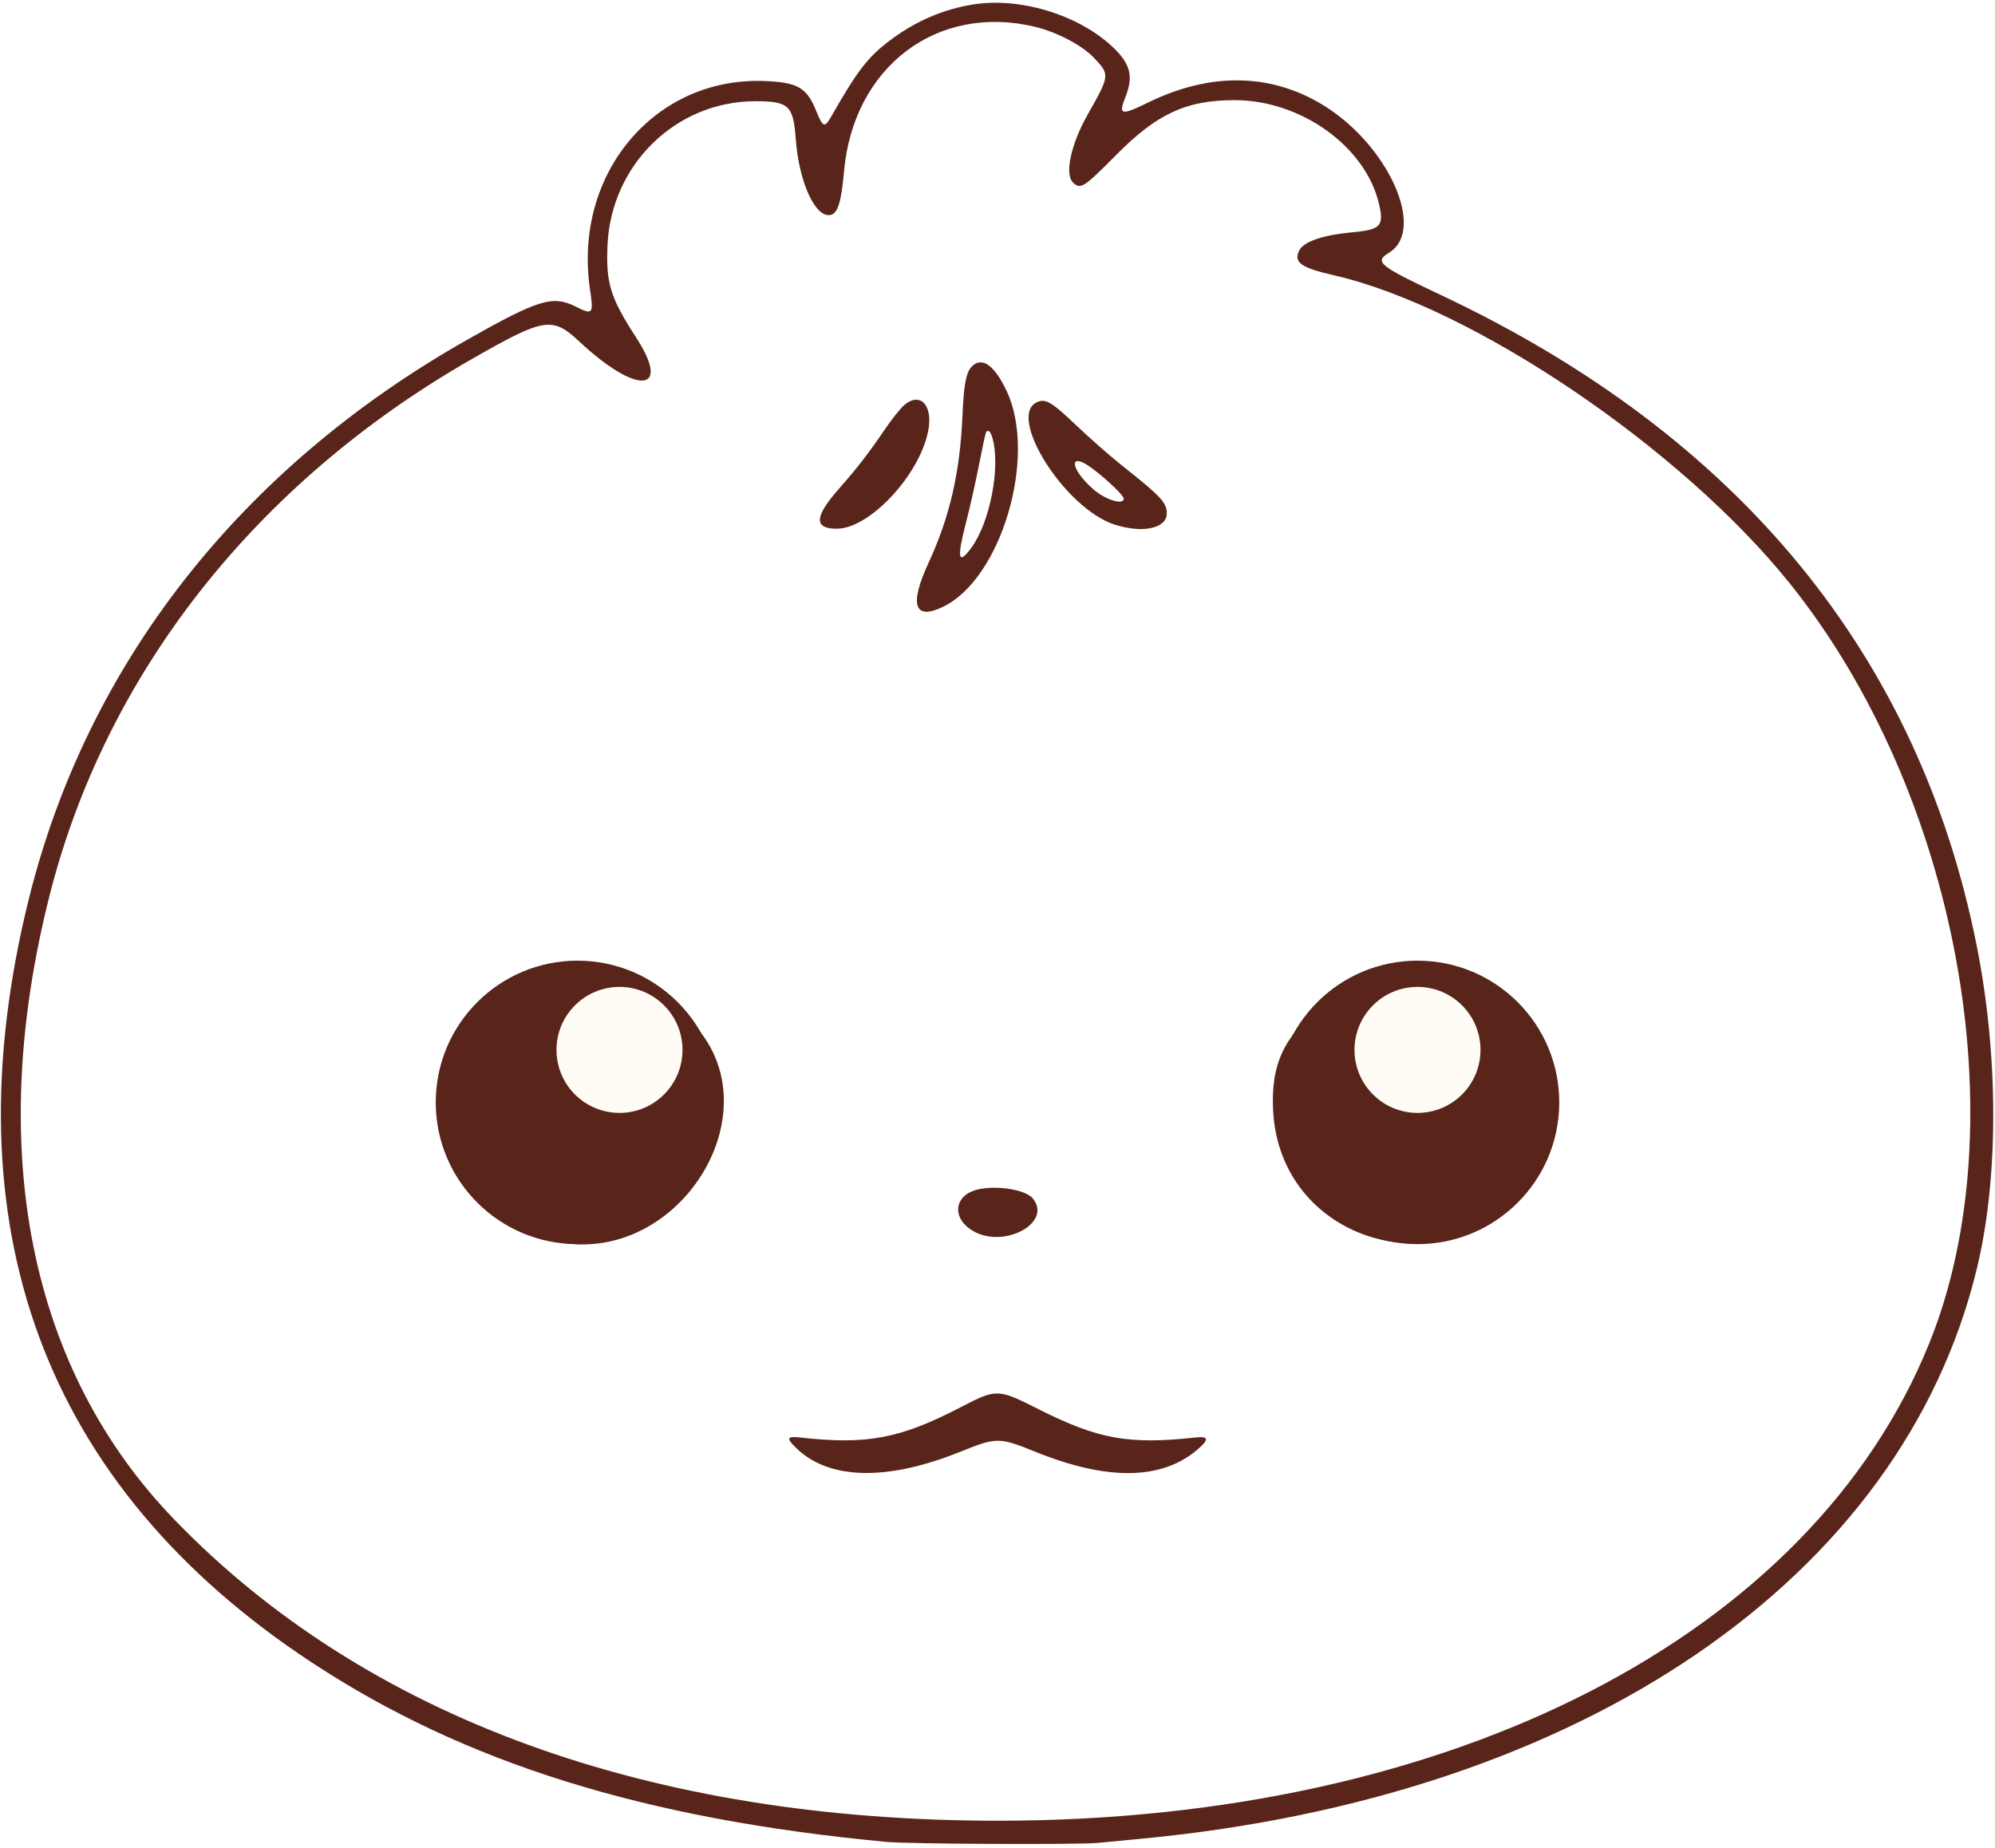
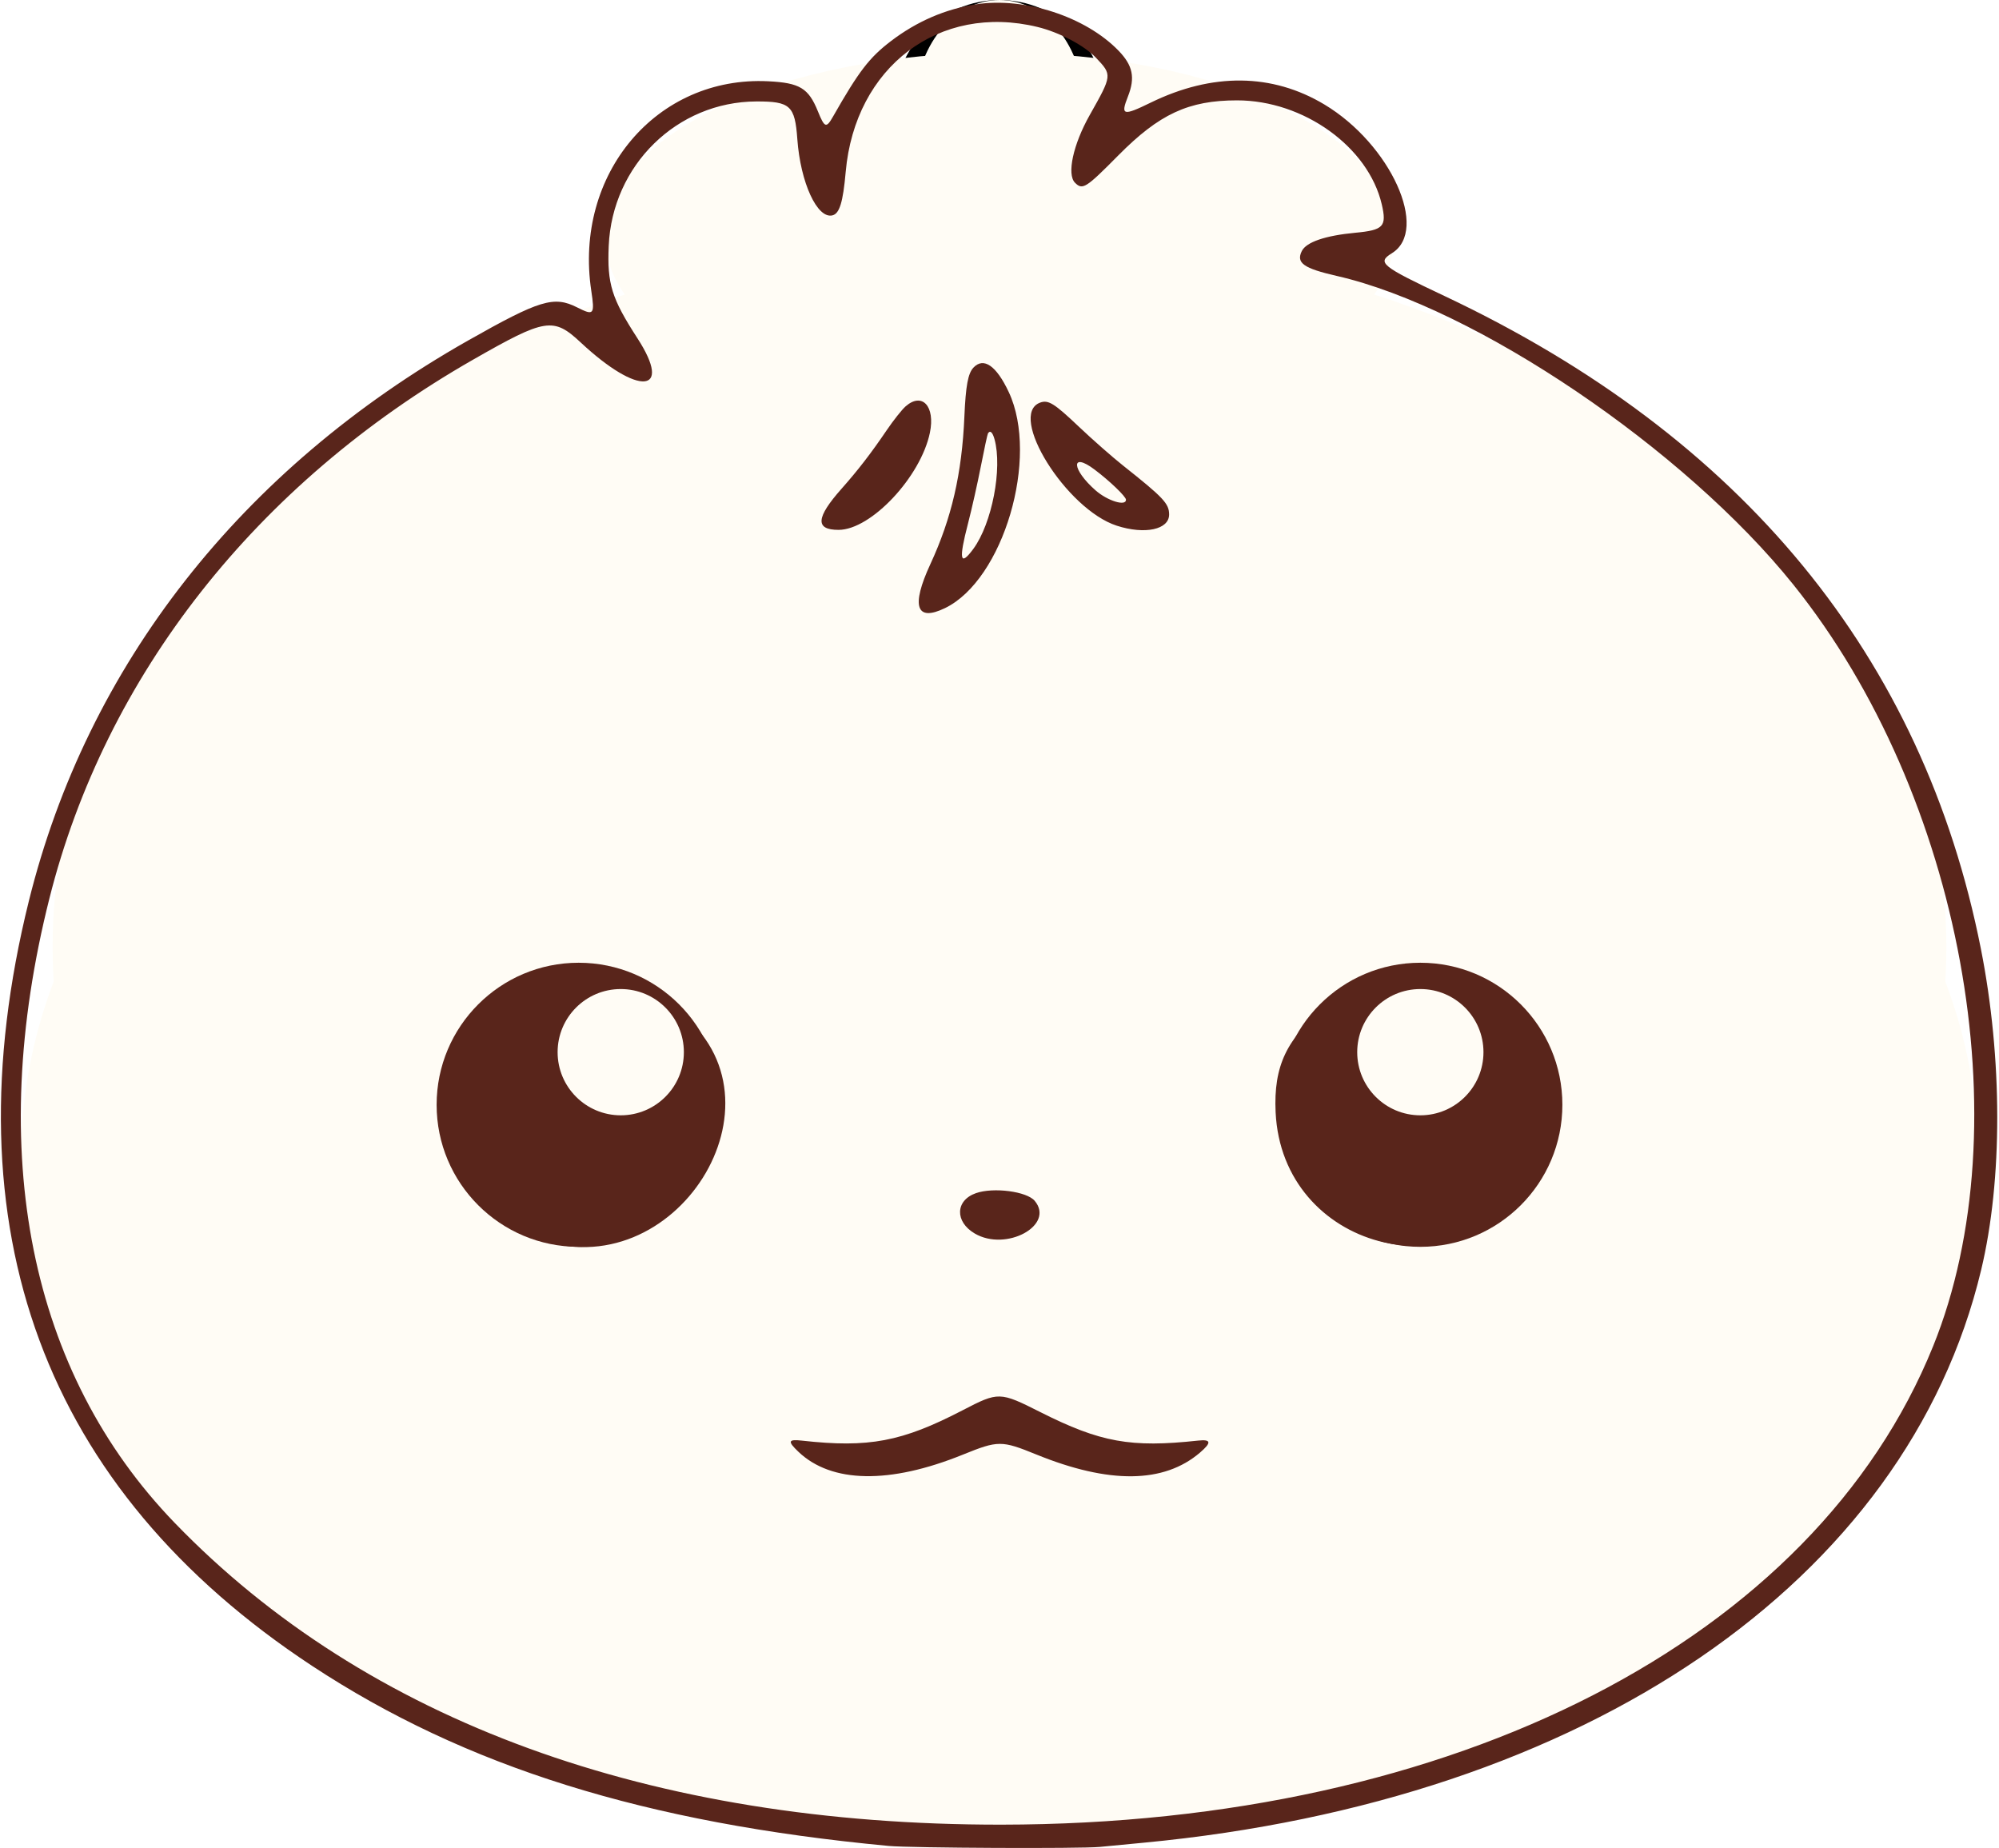
- <svg xmlns="http://www.w3.org/2000/svg" width="380" height="352">
+ <svg xmlns="http://www.w3.org/2000/svg" xmlns:html="http://www.w3.org/1999/xhtml" width="380" height="351.267">
  <g>
-     <g fill="#59251b" id="svgg">
-       <path fill-rule="evenodd" fill="#59251b" d="m185.527,0.823c-5.812,0.895 -11.232,3.235 -16.136,6.967c-4.127,3.14 -6.126,5.743 -11.046,14.384c-1.276,2.242 -1.593,2.131 -2.864,-1.006c-1.79,-4.42 -3.442,-5.421 -9.435,-5.72c-21.209,-1.058 -36.988,17.613 -33.648,39.815c0.685,4.553 0.495,4.779 -2.673,3.174c-4.431,-2.245 -7.111,-1.433 -20.75,6.291c-43.158,24.439 -72.388,61.734 -83.485,106.52c-15.459,62.392 2.849,111.83 53.848,145.412c29.134,19.183 63.398,29.881 109.6,34.219c4.189,0.394 36.457,0.543 40.116,0.186c1.207,-0.118 4.963,-0.478 8.346,-0.799c84.104,-7.988 145.064,-49.681 159.213,-108.891c4.091,-17.121 4.069,-40.171 -0.058,-61.029c-10.985,-55.516 -45.361,-97.356 -101.93,-124.065c-12.103,-5.714 -12.91,-6.37 -10.029,-8.15c7.142,-4.414 -0.242,-20.701 -12.812,-28.255c-9.925,-5.965 -21.324,-6.092 -33.046,-0.366c-5.276,2.576 -5.749,2.447 -4.32,-1.178c1.41,-3.578 0.934,-5.889 -1.792,-8.702c-6.278,-6.478 -17.833,-10.233 -27.099,-8.807m11.689,4.301c4.134,1.001 8.917,3.52 11.134,5.865c3.09,3.267 3.088,3.284 -1.201,10.884c-3.149,5.581 -4.387,11.272 -2.797,12.861c1.436,1.437 2.06,1.044 8.202,-5.165c7.822,-7.909 13.386,-10.492 22.602,-10.492c12.654,0 24.962,8.841 27.51,19.762c0.981,4.207 0.337,4.903 -5.005,5.402c-5.742,0.537 -9.36,1.777 -10.201,3.496c-1.1,2.248 0.347,3.272 6.659,4.715c26.379,6.028 66.107,32.894 86.81,58.704c32.008,39.903 43.533,102.676 26.565,144.689c-22.529,55.783 -90.909,90.911 -177.121,90.99c-66.681,0.062 -120.728,-19.662 -157.146,-57.347c-27.611,-28.571 -36.001,-70.342 -23.842,-118.687c10.67,-42.418 39.325,-78.867 80.522,-102.421c13.831,-7.908 15.281,-8.139 20.503,-3.264c10.936,10.21 17.589,9.72 10.778,-0.793c-4.93,-7.611 -5.783,-10.351 -5.473,-17.577c0.66,-15.341 12.992,-27.411 28.059,-27.461c6.449,-0.022 7.336,0.792 7.793,7.145c0.597,8.294 3.792,15.23 6.683,14.505c1.343,-0.338 2.002,-2.501 2.512,-8.251c1.772,-19.989 17.772,-32.085 36.454,-27.56m-12.17,64.755c-1.033,1.099 -1.47,3.459 -1.721,9.3c-0.468,10.843 -2.419,19.303 -6.471,28.062c-3.706,8.011 -2.704,11.008 2.79,8.348c11.095,-5.371 17.956,-28.612 12.121,-41.054c-2.361,-5.032 -4.786,-6.713 -6.719,-4.656m-12.891,7.36c-0.705,0.619 -2.333,2.674 -3.617,4.567c-2.971,4.377 -5.426,7.558 -8.553,11.083c-4.894,5.516 -5.065,7.829 -0.578,7.829c6.163,0 15.615,-10.054 17.362,-18.466c1.044,-5.031 -1.475,-7.768 -4.614,-5.013m25.568,-0.71c-6.244,2.31 4.951,20.285 14.573,23.398c5.342,1.729 9.953,0.74 9.949,-2.132c-0.003,-2.073 -1.084,-3.221 -8.759,-9.303c-2.051,-1.625 -5.85,-4.968 -8.443,-7.429c-4.644,-4.408 -5.772,-5.106 -7.32,-4.534m-8.675,6.947c1.546,5.566 -0.481,16.051 -4.036,20.876c-2.516,3.415 -2.793,2.069 -0.998,-4.844c0.706,-2.718 1.806,-7.615 2.444,-10.883c0.639,-3.267 1.246,-6.077 1.349,-6.244c0.403,-0.653 0.871,-0.24 1.241,1.095m18.998,5.761c2.901,2.18 5.999,5.153 5.999,5.756c0,1.296 -3.5,0.218 -5.776,-1.778c-4.572,-4.008 -4.761,-7.389 -0.223,-3.978m-101.219,94.612c-26.967,3.952 -30.583,41.924 -4.906,51.525c26.371,9.862 49.063,-26.163 27.13,-43.071c-1.377,-1.062 -3.576,-2.84 -4.887,-3.951c-4.773,-4.047 -10.429,-5.516 -17.337,-4.503m158.419,0.011c-3.212,0.578 -5.785,1.744 -8.39,3.804c-1.365,1.08 -3.545,2.797 -4.846,3.815c-7.384,5.785 -9.94,11.142 -9.521,19.956c1.236,25.989 34.712,34.911 49.138,13.096c12.314,-18.619 -4.539,-44.601 -26.381,-40.671m-154.303,4.303c0.772,0.772 0.874,0.555 -1.519,3.221c-8.464,9.426 -3.282,22.846 8.815,22.826c5.035,-0.009 7.894,-1.601 11.41,-6.355c2.269,-3.067 2.466,-3.172 3.375,-1.785c3.935,6.006 -2.772,20.459 -11.443,24.657c-21.294,10.309 -42.832,-13.731 -29.782,-33.242c4.562,-6.821 16.05,-12.416 19.144,-9.322m165.922,0.464c21.122,7.354 19.808,38.177 -1.87,43.863c-14.756,3.87 -29.823,-8.098 -28.767,-22.85c0.368,-5.138 1.37,-5.545 4.237,-1.721c4.144,5.528 9.244,7.581 14.811,5.963c9.988,-2.903 12.749,-14.311 5.423,-22.402c-3.501,-3.866 -0.599,-5.208 6.166,-2.853m-152.51,3.724c4.895,2.858 4.519,12.778 -0.629,16.599c-8.981,6.666 -19.705,-5.554 -12.433,-14.168c2.58,-3.056 9.718,-4.384 13.062,-2.431m140.48,-0.089c10.125,3.45 7.638,18.341 -3.074,18.408c-5.585,0.034 -9.425,-4.243 -9.397,-10.47c0.032,-7.518 4.799,-10.552 12.471,-7.938m-79.308,34.534c-3.932,1.374 -4.054,5.425 -0.232,7.672c5.974,3.511 15.296,-1.577 11.391,-6.218c-1.507,-1.791 -7.835,-2.615 -11.159,-1.454m-2.515,41.259c-11.567,6.007 -17.868,7.199 -30.57,5.782c-2.632,-0.293 -2.763,0.126 -0.661,2.125c6.292,5.986 17.342,6.176 31.258,0.538c6.712,-2.719 7.342,-2.72 13.964,-0.026c13.86,5.64 24.251,5.518 31.114,-0.365c2.231,-1.912 2.126,-2.549 -0.372,-2.278c-12.778,1.388 -18.56,0.344 -29.981,-5.415c-7.712,-3.89 -7.946,-3.895 -14.752,-0.361m-218.012,-278.055l20,0l0,20l-20,0l0,-20zm430,0l20,0l0,20l-20,0l0,-20z" id="path2" />
-     </g>
+     <ellipse id="svg_1" fill="fffcf5" cx="190" rx="20" cy="20" ry="20" />
+     <ellipse id="svg_2" rx="75" ry="35" cy="45" fill="#fffcf5" cx="190" />
+     <ellipse id="svg_3" cy="180" ry="135" rx="180" fill="#fffcf5" cx="190" />
+     <ellipse id="svg_4" fill="#fffcf5" cy="220" ry="130" rx="186" cx="190" />
+     <ellipse id="svg_5" fill="#fffcf5" rx="16" cx="190" ry="20" cy="20" />
+     <path id="path2" d="m185.527,0.823c-5.812,0.895 -11.232,3.235 -16.136,6.967c-4.127,3.14 -6.126,5.743 -11.046,14.384c-1.276,2.242 -1.593,2.131 -2.864,-1.006c-1.79,-4.42 -3.442,-5.421 -9.435,-5.72c-21.209,-1.058 -36.988,17.613 -33.648,39.815c0.685,4.553 0.495,4.779 -2.673,3.174c-4.431,-2.245 -7.111,-1.433 -20.75,6.291c-43.158,24.439 -72.388,61.734 -83.485,106.52c-15.459,62.392 2.849,111.83 53.848,145.412c29.134,19.183 63.398,29.881 109.6,34.219c4.189,0.394 36.457,0.543 40.116,0.186c1.207,-0.118 4.963,-0.478 8.346,-0.799c84.104,-7.988 145.064,-49.681 159.213,-108.891c4.091,-17.121 4.069,-40.171 -0.058,-61.029c-10.985,-55.516 -45.361,-97.356 -101.93,-124.065c-12.103,-5.714 -12.91,-6.37 -10.029,-8.15c7.142,-4.414 -0.242,-20.701 -12.812,-28.255c-9.925,-5.965 -21.324,-6.092 -33.046,-0.366c-5.276,2.576 -5.749,2.447 -4.32,-1.178c1.41,-3.578 0.934,-5.889 -1.792,-8.702c-6.278,-6.478 -17.833,-10.233 -27.099,-8.807m11.689,4.301c4.134,1.001 8.917,3.52 11.134,5.865c3.09,3.267 3.088,3.284 -1.201,10.884c-3.149,5.581 -4.387,11.272 -2.797,12.861c1.436,1.437 2.06,1.044 8.202,-5.165c7.822,-7.909 13.386,-10.492 22.602,-10.492c12.654,0 24.962,8.841 27.51,19.762c0.981,4.207 0.337,4.903 -5.005,5.402c-5.742,0.537 -9.36,1.777 -10.201,3.496c-1.1,2.248 0.347,3.272 6.659,4.715c26.379,6.028 66.107,32.894 86.81,58.704c32.008,39.903 43.533,102.676 26.565,144.689c-22.529,55.783 -90.909,90.911 -177.121,90.99c-66.681,0.062 -120.728,-19.662 -157.146,-57.347c-27.611,-28.571 -36.001,-70.342 -23.842,-118.687c10.67,-42.418 39.325,-78.867 80.522,-102.421c13.831,-7.908 15.281,-8.139 20.503,-3.264c10.936,10.21 17.589,9.72 10.778,-0.793c-4.93,-7.611 -5.783,-10.351 -5.473,-17.577c0.66,-15.341 12.992,-27.411 28.059,-27.461c6.449,-0.022 7.336,0.792 7.793,7.145c0.597,8.294 3.792,15.23 6.683,14.505c1.343,-0.338 2.002,-2.501 2.512,-8.251c1.772,-19.989 17.772,-32.085 36.454,-27.56m-12.17,64.755c-1.033,1.099 -1.47,3.459 -1.721,9.3c-0.468,10.843 -2.419,19.303 -6.471,28.062c-3.706,8.011 -2.704,11.008 2.79,8.348c11.095,-5.371 17.956,-28.612 12.121,-41.054c-2.361,-5.032 -4.786,-6.713 -6.719,-4.656m-12.891,7.36c-0.705,0.619 -2.333,2.674 -3.617,4.567c-2.971,4.377 -5.426,7.558 -8.553,11.083c-4.894,5.516 -5.065,7.829 -0.578,7.829c6.163,0 15.615,-10.054 17.362,-18.466c1.044,-5.031 -1.475,-7.768 -4.614,-5.013m25.568,-0.71c-6.244,2.31 4.951,20.285 14.573,23.398c5.342,1.729 9.953,0.74 9.949,-2.132c-0.003,-2.073 -1.084,-3.221 -8.759,-9.303c-2.051,-1.625 -5.85,-4.968 -8.443,-7.429c-4.644,-4.408 -5.772,-5.106 -7.32,-4.534m-8.675,6.947c1.546,5.566 -0.481,16.051 -4.036,20.876c-2.516,3.415 -2.793,2.069 -0.998,-4.844c0.706,-2.718 1.806,-7.615 2.444,-10.883c0.639,-3.267 1.246,-6.077 1.349,-6.244c0.403,-0.653 0.871,-0.24 1.241,1.095m18.998,5.761c2.901,2.18 5.999,5.153 5.999,5.756c0,1.296 -3.5,0.218 -5.776,-1.778c-4.572,-4.008 -4.761,-7.389 -0.223,-3.978m-101.219,94.612c-26.967,3.952 -30.583,41.924 -4.906,51.525c26.371,9.862 49.063,-26.163 27.13,-43.071c-1.377,-1.062 -3.576,-2.84 -4.887,-3.951c-4.773,-4.047 -10.429,-5.516 -17.337,-4.503m158.419,0.011c-3.212,0.578 -5.785,1.744 -8.39,3.804c-1.365,1.08 -3.545,2.797 -4.846,3.815c-7.384,5.785 -9.94,11.142 -9.521,19.956c1.236,25.989 34.712,34.911 49.138,13.096c12.314,-18.619 -4.539,-44.601 -26.381,-40.671m-154.303,4.303c0.772,0.772 0.874,0.555 -1.519,3.221c-8.464,9.426 -3.282,22.846 8.815,22.826c5.035,-0.009 7.894,-1.601 11.41,-6.355c2.269,-3.067 2.466,-3.172 3.375,-1.785c3.935,6.006 -2.772,20.459 -11.443,24.657c-21.294,10.309 -42.832,-13.731 -29.782,-33.242c4.562,-6.821 16.05,-12.416 19.144,-9.322m165.922,0.464c21.122,7.354 19.808,38.177 -1.87,43.863c-14.756,3.87 -29.823,-8.098 -28.767,-22.85c0.368,-5.138 1.37,-5.545 4.237,-1.721c4.144,5.528 9.244,7.581 14.811,5.963c9.988,-2.903 12.749,-14.311 5.423,-22.402c-3.501,-3.866 -0.599,-5.208 6.166,-2.853m-152.51,3.724c4.895,2.858 4.519,12.778 -0.629,16.599c-8.981,6.666 -19.705,-5.554 -12.433,-14.168c2.58,-3.056 9.718,-4.384 13.062,-2.431m140.48,-0.089c10.125,3.45 7.638,18.341 -3.074,18.408c-5.585,0.034 -9.425,-4.243 -9.397,-10.47c0.032,-7.518 4.799,-10.552 12.471,-7.938m-79.308,34.534c-3.932,1.374 -4.054,5.425 -0.232,7.672c5.974,3.511 15.296,-1.577 11.391,-6.218c-1.507,-1.791 -7.835,-2.615 -11.159,-1.454m-2.515,41.259c-11.567,6.007 -17.868,7.199 -30.57,5.782c-2.632,-0.293 -2.763,0.126 -0.661,2.125c6.292,5.986 17.342,6.176 31.258,0.538c6.712,-2.719 7.342,-2.72 13.964,-0.026c13.86,5.64 24.251,5.518 31.114,-0.365c2.231,-1.912 2.126,-2.549 -0.372,-2.278c-12.778,1.388 -18.56,0.344 -29.981,-5.415c-7.712,-3.89 -7.946,-3.895 -14.752,-0.361m-218.012,-278.055l20,0l0,20l-20,0l0,-20zm430,0l20,0l0,20l-20,0l0,-20z" fill="#59251b" />
+     <circle id="svg_5" r="27" cy="210" cx="110" fill="#59251b" />
+     <circle id="svg_6" r="27" cx="270" cy="210" fill="#59251b" />
+     <circle id="svg_7" cx="118" cy="200" r="12" fill="#fffcf5" />
+     <circle id="svg_8" cx="270" cy="200" r="12" fill="#fffcf5" />
  </g>
-   <circle fill="#59251b" cx="110" cy="210" r="27" />
-   <circle fill="#59251b" cy="210" cx="270" r="27" />
-   <circle fill="#fffcf5" r="12" cy="200" cx="118" />
-   <circle fill="#fffcf5" r="12" cy="200" cx="270" />
+   <html:style type="text/css" />
</svg>
